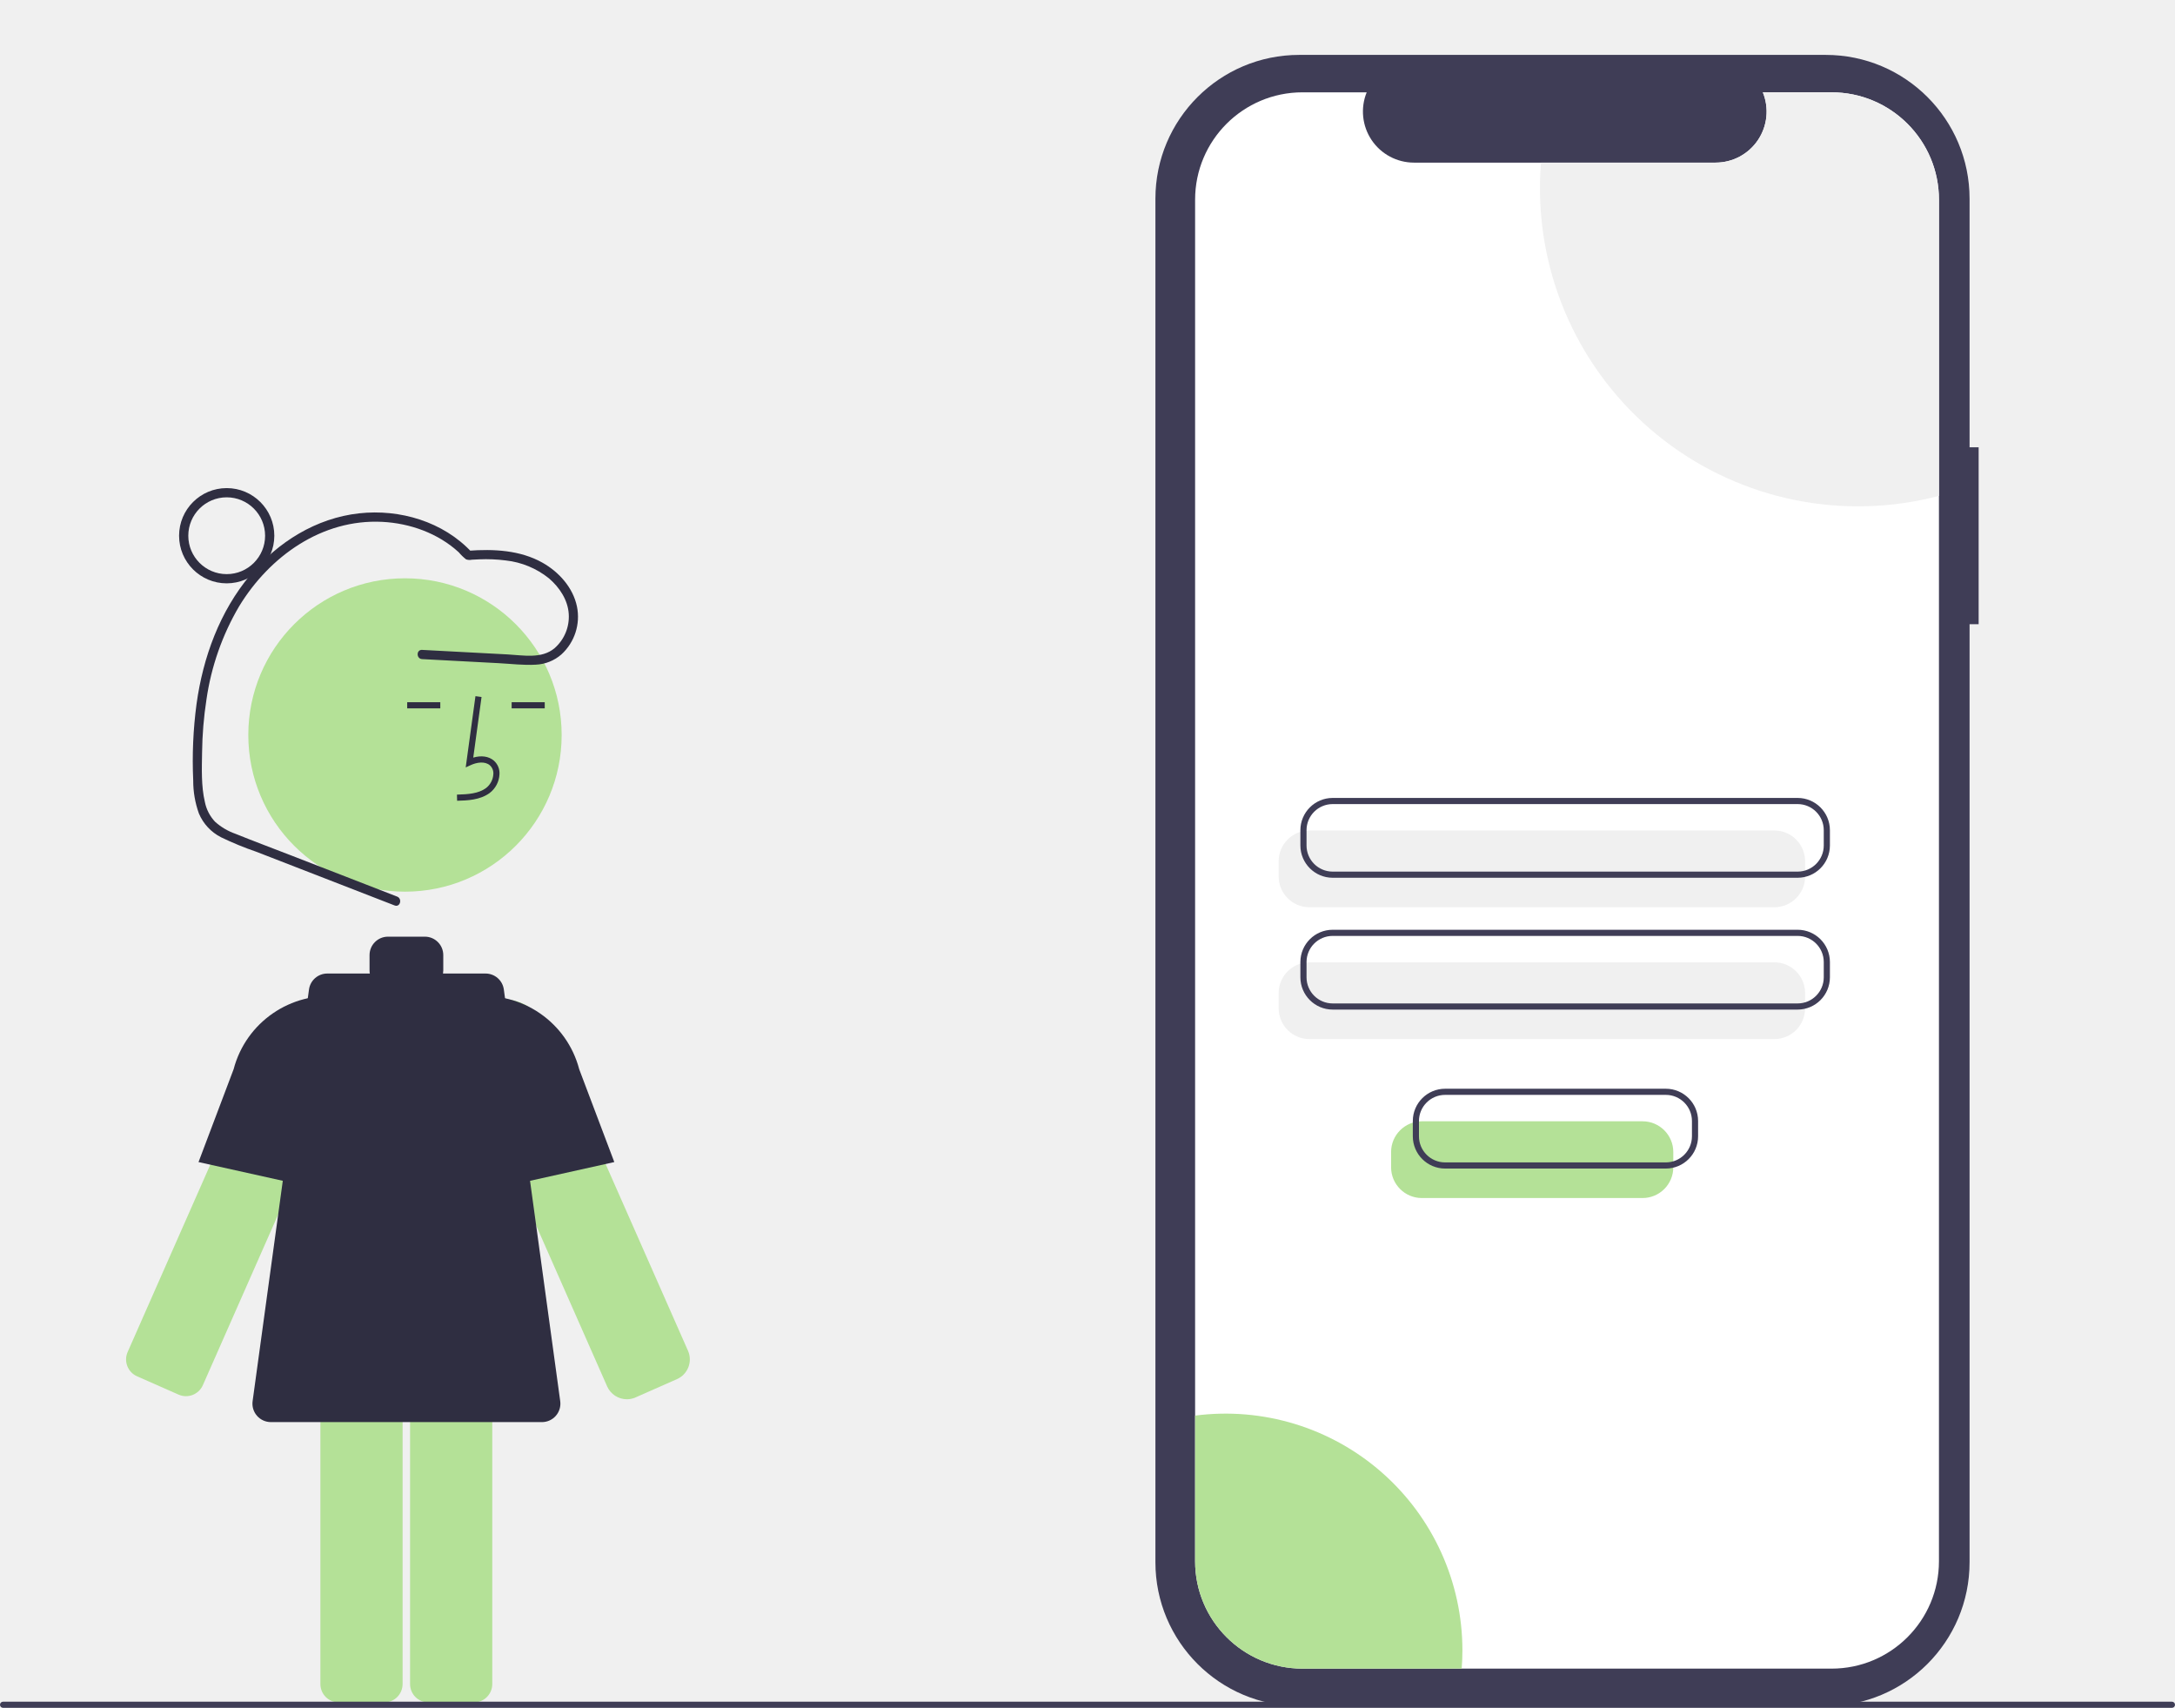
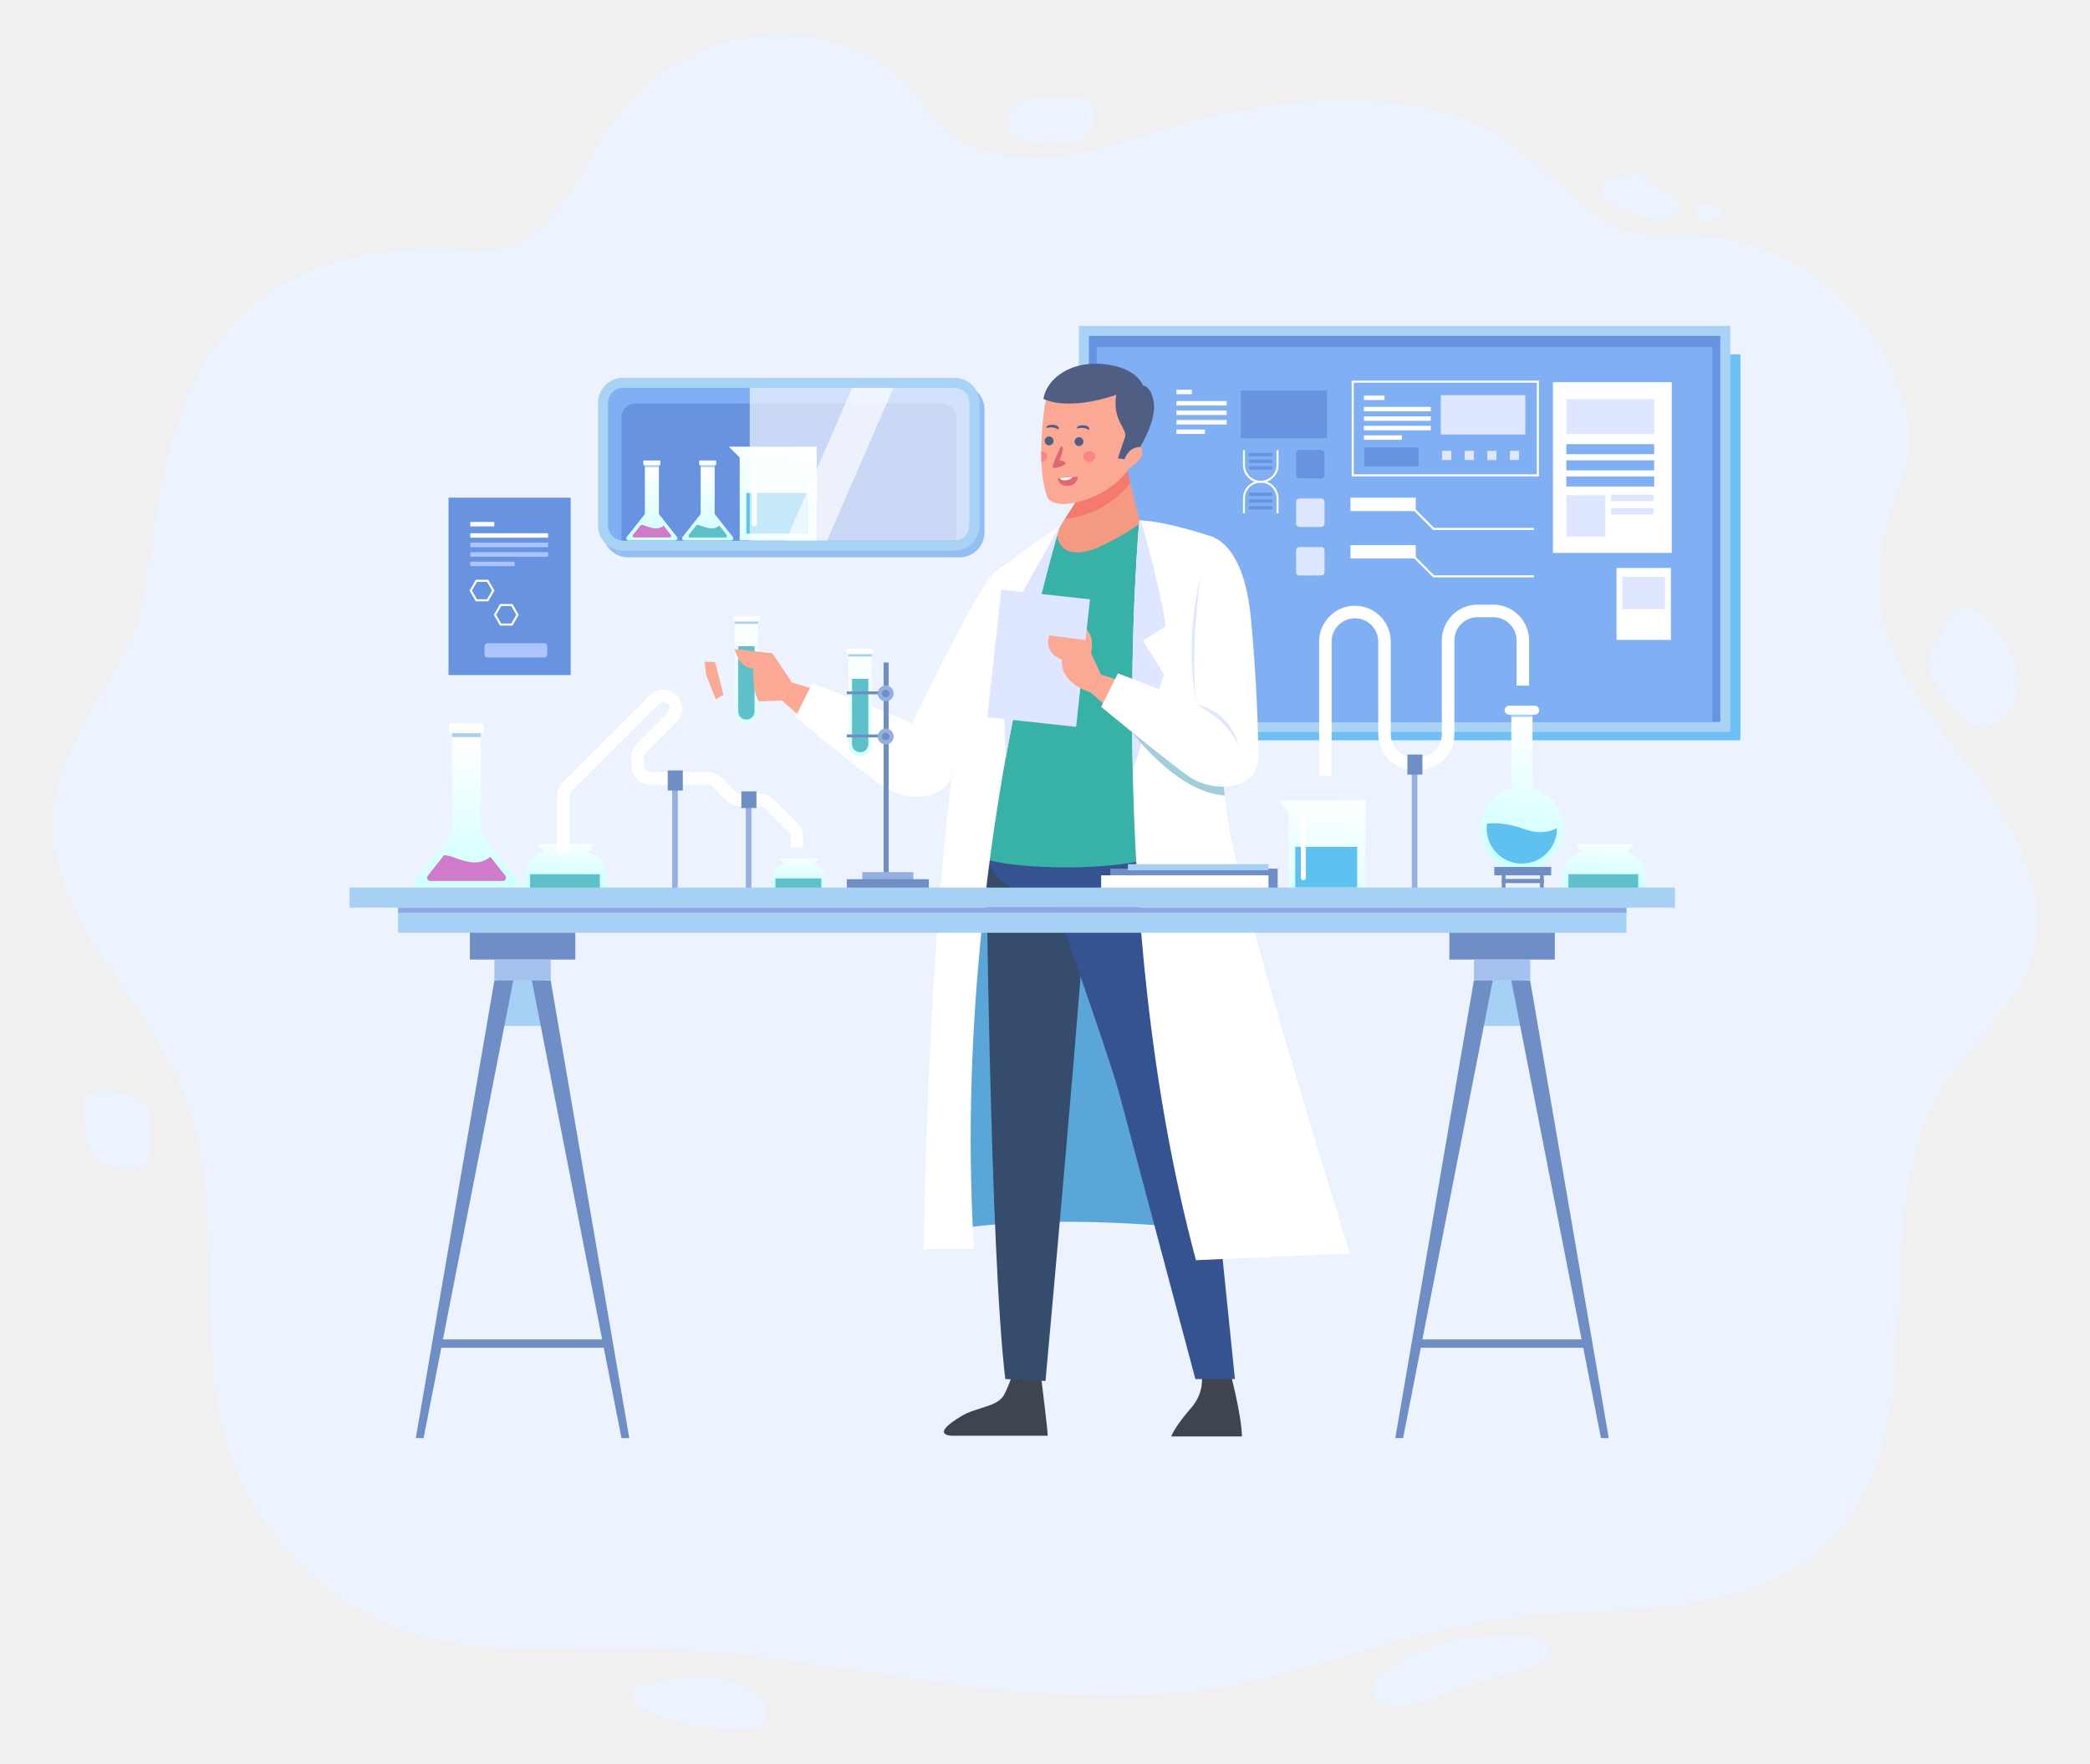
- <svg xmlns="http://www.w3.org/2000/svg" data-name="Layer 1" width="708" height="555.867" viewBox="0 0 708 555.867">
-   <path id="b10fb2cf-c586-4c5f-9fbf-e678f5ffa3db-54" data-name="Path 133" d="M890.465,679.515a211.722,211.722,0,0,1-46.196,37.27c-.392.241-.79.467-1.189.7l-27.639-24.463c.29-.27.612-.572.958-.905C836.992,672.563,939.229,535.838,946.042,502.544,945.572,505.317,952.189,614.094,890.465,679.515Z" transform="translate(-246 -172.0663)" fill="#f0f0f0" />
-   <path id="a32c10c7-75df-4179-a648-6a8d2a687209-55" data-name="Path 134" d="M849.602,721.505c-.523.125-1.054.241-1.588.348l-20.735-18.353c.405-.141.879-.309,1.42-.496,8.897-3.15,35.394-12.66,61.764-23.492,28.334-11.644,56.533-24.8,62.598-33.227C951.76,648.244,911.686,707.622,849.602,721.505Z" transform="translate(-246 -172.0663)" fill="#f0f0f0" />
-   <path d="M890.082,317.646h-2.953V236.753a46.819,46.819,0,0,0-46.819-46.819H668.926a46.819,46.819,0,0,0-46.819,46.819v443.789a46.819,46.819,0,0,0,46.819,46.819H840.31a46.819,46.819,0,0,0,46.819-46.819V375.228h2.953Z" transform="translate(-246 -172.0663)" fill="#3f3d56" />
-   <path d="M877.163,237.074V680.217a34.957,34.957,0,0,1-34.969,34.957H669.984a34.954,34.954,0,0,1-34.957-34.957V237.074a34.954,34.954,0,0,1,34.957-34.957h20.898a16.619,16.619,0,0,0,15.383,22.88h98.181a16.601,16.601,0,0,0,15.384-22.88H842.193A34.957,34.957,0,0,1,877.163,237.074Z" transform="translate(-246 -172.0663)" fill="#fff" />
-   <path d="M823.595,467.355H672.228a10.011,10.011,0,0,1-10-10v-4.978a10.011,10.011,0,0,1,10-10h151.367a10.011,10.011,0,0,1,10,10v4.978A10.011,10.011,0,0,1,823.595,467.355Z" transform="translate(-246 -172.0663)" fill="#f0f0f0" />
-   <path d="M823.595,510.262H672.228a10.011,10.011,0,0,1-10-10v-4.978a10.011,10.011,0,0,1,10-10h151.367a10.011,10.011,0,0,1,10,10v4.978A10.011,10.011,0,0,1,823.595,510.262Z" transform="translate(-246 -172.0663)" fill="#f0f0f0" />
-   <path d="M831.166,457.759H679.8a10.512,10.512,0,0,1-10.5-10.5v-4.978a10.512,10.512,0,0,1,10.5-10.5h151.367a10.512,10.512,0,0,1,10.5,10.5v4.978A10.512,10.512,0,0,1,831.166,457.759Zm-151.367-23.978a8.51,8.51,0,0,0-8.5,8.5v4.978a8.51,8.51,0,0,0,8.5,8.5h151.367a8.51,8.51,0,0,0,8.5-8.5v-4.978a8.51,8.51,0,0,0-8.5-8.5Z" transform="translate(-246 -172.0663)" fill="#3f3d56" />
-   <path d="M831.166,500.666H679.8a10.512,10.512,0,0,1-10.5-10.5V485.189a10.512,10.512,0,0,1,10.5-10.5h151.367a10.512,10.512,0,0,1,10.5,10.5v4.978A10.512,10.512,0,0,1,831.166,500.666ZM679.8,476.689a8.51,8.51,0,0,0-8.5,8.5v4.978a8.51,8.51,0,0,0,8.5,8.5h151.367a8.51,8.51,0,0,0,8.5-8.5V485.189a8.51,8.51,0,0,0-8.5-8.5Z" transform="translate(-246 -172.0663)" fill="#3f3d56" />
-   <path d="M877.163,237.074V333.464A103.539,103.539,0,0,1,747.28,233.389q0-4.24.341-8.392h56.826a16.601,16.601,0,0,0,15.384-22.88H842.193A34.957,34.957,0,0,1,877.163,237.074Z" transform="translate(-246 -172.0663)" fill="#f0f0f0" />
-   <path d="M722.041,709.154c0,2.032-.076,4.038-.24,6.02H669.984a34.954,34.954,0,0,1-34.957-34.957v-47.4a77.073,77.073,0,0,1,87.013,76.337Z" transform="translate(-246 -172.0663)" fill="#b4e197" />
-   <path d="M304.121,625.985a6.007,6.007,0,0,0,7.911-3.067l46.679-105.794a13.379,13.379,0,0,0-17.077-17.876h-0a13.199,13.199,0,0,0-6.75,5.78,13.649,13.649,0,0,0-.654,1.293l-46.679,105.794a6,6,0,0,0,3.067,7.912Z" transform="translate(-246 -172.0663)" fill="#b4e197" />
-   <path d="M356.795,560.557l-46.172-10.261,11.428-30.232a31.95,31.95,0,0,1,34.299-23.628l.445.049Z" transform="translate(-246 -172.0663)" fill="#2f2e41" />
-   <path d="M450.055,627.498a7.028,7.028,0,0,1-6.412-4.177L396.964,517.527a14.381,14.381,0,0,1,25.609-12.997v-0a14.618,14.618,0,0,1,.703,1.388l46.679,105.794a7,7,0,0,1-3.579,9.23l-13.961,6.16-.007-.016A6.944,6.944,0,0,1,450.055,627.498Z" transform="translate(-246 -172.0663)" fill="#b4e197" />
-   <path d="M385.485,591.169a6.007,6.007,0,0,0-6,6V720.183a6.007,6.007,0,0,0,6,6H400.245a6.007,6.007,0,0,0,6-6V597.169a6.007,6.007,0,0,0-6-6Z" transform="translate(-246 -172.0663)" fill="#b4e197" />
-   <path d="M356.293,591.169a6.007,6.007,0,0,0-6,6V720.183a6.007,6.007,0,0,0,6,6h14.76a6.007,6.007,0,0,0,6-6V597.169a6.007,6.007,0,0,0-6-6Z" transform="translate(-246 -172.0663)" fill="#b4e197" />
-   <circle cx="131.828" cy="239.224" r="51" fill="#b4e197" />
-   <path d="M394.8,432.699c3.306-.092,7.42-.207,10.59-2.522a8.133,8.133,0,0,0,3.2-6.073,5.471,5.471,0,0,0-1.86-4.493c-1.656-1.399-4.073-1.727-6.678-.961l2.699-19.726-1.981-.271L397.596,421.843l1.655-.759c1.918-.88,4.552-1.328,6.188.055a3.515,3.515,0,0,1,1.153,2.896,6.147,6.147,0,0,1-2.381,4.528c-2.467,1.802-5.746,2.034-9.466,2.138Z" transform="translate(-246 -172.0663)" fill="#2f2e41" />
-   <rect x="166.55" y="228.559" width="10.772" height="2" fill="#2f2e41" />
-   <rect x="132.55" y="228.559" width="10.772" height="2" fill="#2f2e41" />
-   <path d="M428.362,628.119l-18.356-134a6,6,0,0,0-5.945-5.186H390.205a6.025,6.025,0,0,0,.09-1v-5a6,6,0,0,0-6-6h-12a6,6,0,0,0-6,6v5a6.025,6.025,0,0,0,.09,1H352.53a6,6,0,0,0-5.945,5.186l-18.356,134a6,6,0,0,0,5.944,6.814h88.244A6,6,0,0,0,428.362,628.119Z" transform="translate(-246 -172.0663)" fill="#2f2e41" />
-   <path d="M399.795,560.557V496.486l.445-.049a31.961,31.961,0,0,1,34.315,23.68l11.411,30.18Z" transform="translate(-246 -172.0663)" fill="#2f2e41" />
-   <path d="M375.26,463.882l-35.275-13.692c-5.768-2.239-11.569-4.41-17.307-6.726a19.726,19.726,0,0,1-6.662-3.926,13.09,13.09,0,0,1-3.321-6.427c-1.223-5.171-1.002-10.825-.915-16.102a122.699,122.699,0,0,1,1.422-17.241,83.286,83.286,0,0,1,10.65-30.38c9.893-16.232,26.937-28.444,46.543-27.469,9.077.451,18.206,3.708,24.949,9.914a15.751,15.751,0,0,0,2.355,2.282,3.268,3.268,0,0,0,1.876.126q1.234-.079,2.471-.121a51.043,51.043,0,0,1,8.566.359,27.121,27.121,0,0,1,14.13,5.867c3.37,2.899,6.112,6.992,6.395,11.54a13.66,13.66,0,0,1-4.614,11.151c-4.209,3.547-10.213,2.3-15.261,2.033l-18.494-.98-9.37-.496c-1.929-.102-1.924,2.898,0,3l24.905,1.319c4.002.212,8.127.732,12.132.492a13.574,13.574,0,0,0,8.333-3.352,16.628,16.628,0,0,0,5.037-15.601c-1.284-6.138-5.852-11.215-11.207-14.235-7.286-4.11-15.988-4.504-24.141-3.896l1.061.439c-9.222-9.898-23.349-14.077-36.61-12.615-14.002,1.544-26.456,9.356-35.404,20.038-9.976,11.909-15.413,26.76-17.527,42.03a139.839,139.839,0,0,0-1.082,24.88,31.35,31.35,0,0,0,1.852,10.751,15.39,15.39,0,0,0,7.225,7.746,103.398,103.398,0,0,0,11.468,4.711L342.436,454.344l25.528,9.909,6.498,2.522c1.801.699,2.581-2.201.798-2.893Z" transform="translate(-246 -172.0663)" fill="#2f2e41" />
-   <path d="M319.795,361.934a15.5,15.5,0,1,1,15.5-15.5A15.517,15.517,0,0,1,319.795,361.934Zm0-28a12.5,12.5,0,1,0,12.5,12.5A12.514,12.514,0,0,0,319.795,333.934Z" transform="translate(-246 -172.0663)" fill="#2f2e41" />
-   <rect x="528.177" y="440.815" width="42.237" height="42.237" transform="translate(147.6141 -410.7547) rotate(37.40978)" fill="#f0f0f0" />
-   <path d="M389.295,228.934a33.949,33.949,0,0,1,27.277,13.702l19.59-25.614-58.779-44.956-44.956,58.779,25.333,19.376A34.003,34.003,0,0,1,389.295,228.934Z" transform="translate(-246 -172.0663)" fill="#f0f0f0" />
-   <path d="M953,727.934H247a1,1,0,0,1,0-2H953a1,1,0,0,1,0,2Z" transform="translate(-246 -172.0663)" fill="#3f3d56" />
-   <path d="M780.687,562.003H708.825a10.011,10.011,0,0,1-10-10v-4.978a10.011,10.011,0,0,1,10-10h71.862a10.011,10.011,0,0,1,10,10v4.978A10.011,10.011,0,0,1,780.687,562.003Z" transform="translate(-246 -172.0663)" fill="#b4e197" />
-   <path d="M788.259,552.407H716.397a10.512,10.512,0,0,1-10.5-10.5v-4.978a10.512,10.512,0,0,1,10.5-10.5h71.862a10.512,10.512,0,0,1,10.5,10.5v4.978A10.512,10.512,0,0,1,788.259,552.407Zm-71.862-23.978a8.51,8.51,0,0,0-8.5,8.5v4.978a8.51,8.51,0,0,0,8.5,8.5h71.862a8.51,8.51,0,0,0,8.5-8.5v-4.978a8.51,8.51,0,0,0-8.5-8.5Z" transform="translate(-246 -172.0663)" fill="#3f3d56" />
+ <svg xmlns="http://www.w3.org/2000/svg" version="1.1" id="Layer_1" x="0px" y="0px" width="500px" height="422px" viewBox="0 0 500 422" enable-background="new 0 0 500 422" xml:space="preserve">
+   <g id="BACKGROUND">
+ </g>
+   <g>
+     <path fill="#ECF3FF" d="M112.414,59.949c15.62,1.045,22.155-9.612,29.494-23.311C162-0.864,206.746,2.75,221.756,25.843   c10.632,16.357,33.559,12.992,52.104,6.591c18.254-6.301,49.354-12.354,74.127-4.824c21.636,6.577,30.514,30.302,50.234,28.842   c43.025-3.184,64.716,39.293,56.924,57.818c-5.087,12.091-7.61,25.617-3.477,38.059c4.555,13.703,14.958,24.551,23.367,36.331   c8.408,11.78,15.181,26.505,11.001,40.325c-3.577,11.826-14.247,20.008-20.871,30.465c-20.568,32.475-0.222,82.242-27.628,109.311   c-19.618,19.375-51.604,14.902-79.053,18.601c-22.894,3.084-44.436,12.696-67.221,16.466c-46.147,7.627-92.75-9.175-139.536-9.648   c-16.479-0.165-33.266,1.671-49.227-2.395c-21.295-5.423-39.417-21.809-46.806-42.318C45.501,321.159,55.161,288.4,43.643,260.6   c-9.383-22.647-32.328-41.076-30.884-65.516c0.898-15.215,11.294-27.943,18.443-41.44C41.831,133.583,27.762,54.284,112.414,59.949   z M248.592,23.207c-4.105,0-7.434,2.55-7.434,5.695c0,3.145,3.337,5.424,7.434,5.695c13.35,0.882,13.35-4.516,13.35-7.66   C261.941,21.912,252.697,23.207,248.592,23.207z M384.168,47.491c3.57,2.948,8.119,4.713,12.761,4.951   c1.239,0.063,2.589-0.016,3.545-0.8c1.185-0.973,1.312-2.957,0.263-4.069c-0.659-0.7-1.621-1.014-2.518-1.377   c-1.524-0.62-3.021-1.508-3.886-2.899c-0.251-0.403-0.468-0.866-0.883-1.101C390.866,40.742,379.471,43.612,384.168,47.491z    M406.908,52.522c1.175,0.406,2.463,0.032,3.646-0.353c0.759-0.246,1.689-0.789,1.485-1.553c-0.098-0.368-0.444-0.613-0.783-0.793   c-1.557-0.833-3.575-1.447-5.14-0.381C404.552,50.507,405.732,52.116,406.908,52.522z M461.201,159.788   c0.203,1.771,1.296,3.302,2.354,4.745c2.04,2.782,4.111,5.599,6.807,7.77c1.139,0.918,2.464,1.74,3.932,1.791   c1.338,0.046,2.618-0.559,3.702-1.336c2.642-1.893,4.424-4.918,4.789-8.127c0.501-4.403-1.548-8.689-3.931-12.439   c-1.476-2.323-3.194-4.638-5.664-5.883c-4.14-2.088-6.873-0.266-8.029,3.4C464.095,153.08,460.771,156.03,461.201,159.788z    M20.821,262.293c-2.18,1.92-0.214,7.539,0.43,11.248c0.193,1.111,0.45,2.262,1.153,3.15c0.96,1.215,2.555,1.713,4.051,2.146   c2.653,0.771,5.869,1.422,7.895-0.44c1.503-1.383,1.716-3.638,1.713-5.67c-0.002-1.854-0.103-3.711-0.3-5.558   c-0.095-0.885-0.222-1.801-0.697-2.558c-0.606-0.969-1.687-1.532-2.745-1.979C28.527,261.025,23.001,260.373,20.821,262.293z    M154.04,403.059c-1.29,0.262-2.829,0.816-3.016,2.105c-0.154,1.066,0.744,1.977,1.612,2.623   c7.114,5.307,16.687,5.646,25.592,5.771c1.04,0.016,2.116,0.021,3.073-0.381c1.905-0.803,2.819-3.313,1.932-5.164   c-0.324-0.676-0.835-1.246-1.374-1.77C174.705,399.279,162.943,401.273,154.04,403.059z M331.697,399.469   c-8.028,5.873,0.092,11.115,10.23,7.227c5.465-2.098,10.704-4.166,16.297-5.568c1.809-0.453,12.736-2.816,12.737-5.271   c0.004-6.509-12.313-4.973-20.062-3.889C344.658,392.842,338.318,394.625,331.697,399.469z" />
+   </g>
+   <g id="DESIGNED_BY_FREEPIK">
+ </g>
+   <g>
+     <g>
+       <g>
+         <rect x="265.301" y="84.763" fill="#6DBFF4" width="151.057" height="92.343" />
+         <g>
+           <rect x="258.095" y="77.957" fill="#A8D3F4" width="155.861" height="97.147" />
+           <rect x="260.496" y="80.359" fill="#6893E0" width="151.058" height="92.343" />
+           <rect x="262.365" y="83.028" fill="#81AFF4" width="147.32" height="89.674" />
+         </g>
+       </g>
+       <g>
+         <g>
+           <rect x="371.521" y="91.436" fill="#FFFFFF" width="28.424" height="40.833" />
+           <rect x="374.724" y="95.438" fill="#DFE6FF" width="21.017" height="8.407" />
+           <rect x="374.724" y="106.248" fill="#81AFF4" width="21.017" height="2.402" />
+           <rect x="374.724" y="110.117" fill="#81AFF4" width="21.017" height="2.402" />
+           <rect x="374.724" y="113.987" fill="#81AFF4" width="21.017" height="2.402" />
+           <rect x="374.724" y="118.457" fill="#DFE6FF" width="9.308" height="9.908" />
+           <rect x="385.433" y="118.357" fill="#DFE6FF" width="10.208" height="1.502" />
+           <rect x="385.433" y="121.56" fill="#DFE6FF" width="10.208" height="1.501" />
+         </g>
+         <g>
+           <rect x="386.733" y="135.872" fill="#FFFFFF" width="13.011" height="17.214" />
+           <rect x="388.067" y="138.007" fill="#DFE6FF" width="10.275" height="7.739" />
+         </g>
+         <g>
+           <rect x="323.615" y="91.302" fill="none" stroke="#FFFFFF" stroke-width="0.5" stroke-miterlimit="10" width="44.303" height="22.418" />
+           <g>
+             <rect x="326.284" y="94.637" fill="#FFFFFF" width="4.938" height="1.068" />
+             <rect x="326.284" y="97.34" fill="#FFFFFF" width="16.013" height="1.068" />
+             <rect x="326.284" y="99.608" fill="#FFFFFF" width="16.013" height="1.067" />
+             <rect x="326.284" y="101.877" fill="#FFFFFF" width="16.013" height="1.067" />
+             <rect x="326.284" y="104.146" fill="#FFFFFF" width="9.107" height="1.068" />
+           </g>
+           <rect x="326.384" y="107.048" fill="#6893E0" width="13.011" height="4.504" />
+           <rect x="344.699" y="94.538" fill="#DFE6FF" width="20.216" height="9.408" />
+           <rect x="344.999" y="107.849" fill="#DFE6FF" width="2.202" height="2.202" />
+           <rect x="350.403" y="107.849" fill="#DFE6FF" width="2.202" height="2.202" />
+           <rect x="355.808" y="107.849" fill="#DFE6FF" width="2.202" height="2.202" />
+           <rect x="361.213" y="107.849" fill="#DFE6FF" width="2.201" height="2.202" />
+         </g>
+         <g>
+           <rect x="323.081" y="119.058" fill="#FFFFFF" width="15.613" height="3.203" />
+           <polyline fill="none" stroke="#FFFFFF" stroke-width="0.5" stroke-miterlimit="10" points="337.826,121.393 342.965,126.531       366.983,126.531     " />
+         </g>
+         <g>
+           <rect x="323.081" y="130.4" fill="#FFFFFF" width="15.613" height="3.203" />
+           <polyline fill="none" stroke="#FFFFFF" stroke-width="0.5" stroke-miterlimit="10" points="337.826,132.735 342.965,137.874       366.983,137.874     " />
+         </g>
+         <g>
+           <rect x="281.447" y="93.237" fill="#FFFFFF" width="3.702" height="1.067" />
+           <rect x="281.447" y="95.939" fill="#FFFFFF" width="12.009" height="1.066" />
+           <rect x="281.447" y="98.208" fill="#FFFFFF" width="12.009" height="1.068" />
+           <rect x="281.447" y="100.476" fill="#FFFFFF" width="12.009" height="1.068" />
+           <rect x="281.447" y="102.744" fill="#FFFFFF" width="6.83" height="1.067" />
+         </g>
+         <rect x="296.859" y="93.437" fill="#6893E0" width="20.617" height="11.409" />
+         <g>
+           <g>
+             <path fill="#FFFFFF" d="M305.867,122.784h-0.477v-3.57c0-2.054-1.66-3.728-3.709-3.748l-0.099,0.021       c-2.328,0-4.223-1.895-4.223-4.224v-3.569h0.476v3.569c0,2.053,1.66,3.727,3.71,3.748l0.098-0.02       c2.329,0,4.224,1.895,4.224,4.223V122.784z" />
+             <path fill="#FFFFFF" d="M297.836,122.784h-0.476v-3.57c0-2.329,1.895-4.223,4.223-4.223l0.099,0.02       c2.049-0.021,3.709-1.694,3.709-3.748v-3.569h0.477v3.569c0,2.329-1.895,4.224-4.224,4.224l-0.098-0.021       c-2.05,0.021-3.71,1.694-3.71,3.748V122.784z" />
+           </g>
+           <g>
+             <rect x="298.787" y="108.347" fill="#6893E0" width="5.593" height="0.773" />
+             <rect x="298.787" y="109.954" fill="#6893E0" width="5.593" height="0.773" />
+             <rect x="298.787" y="111.56" fill="#6893E0" width="5.593" height="0.773" />
+           </g>
+           <g>
+             <rect x="298.787" y="117.866" fill="#6893E0" width="5.593" height="0.773" />
+             <rect x="298.787" y="119.472" fill="#6893E0" width="5.593" height="0.773" />
+             <rect x="298.787" y="121.078" fill="#6893E0" width="5.593" height="0.773" />
+           </g>
+         </g>
+         <path fill="#6893E0" d="M316.075,114.454h-5.204c-0.442,0-0.801-0.358-0.801-0.8v-5.204c0-0.443,0.358-0.801,0.801-0.801h5.204     c0.442,0,0.801,0.358,0.801,0.801v5.204C316.876,114.096,316.518,114.454,316.075,114.454z" />
+         <path fill="#DFE6FF" d="M316.075,126.063h-5.204c-0.442,0-0.801-0.358-0.801-0.801v-5.204c0-0.442,0.358-0.801,0.801-0.801h5.204     c0.442,0,0.801,0.359,0.801,0.801v5.204C316.876,125.705,316.518,126.063,316.075,126.063z" />
+         <path fill="#DFE6FF" d="M316.075,137.673h-5.204c-0.442,0-0.801-0.358-0.801-0.801v-5.204c0-0.442,0.358-0.801,0.801-0.801h5.204     c0.442,0,0.801,0.359,0.801,0.801v5.204C316.876,137.315,316.518,137.673,316.075,137.673z" />
+       </g>
+     </g>
+     <g>
+       <path fill="#FFFFFF" d="M254.156,136.155c0,0,5.866,5.817-5.034,21.389c-10.901,15.571-20.814,27.17-20.814,27.17l-11.695-8.39    c0,0,15.808-33.056,20.566-38.623C241.937,132.134,251.537,133.114,254.156,136.155z" />
+       <g>
+         <g>
+           <linearGradient id="SVGID_1_" gradientUnits="userSpaceOnUse" x1="178.563" y1="147.915" x2="178.563" y2="182.712">
+             <stop offset="0" style="stop-color:#FFFFFF" />
+             <stop offset="1" style="stop-color:#CCFFFF" />
+           </linearGradient>
+           <path fill="url(#SVGID_1_)" d="M178.563,173.135L178.563,173.135c-1.548,0-2.802-1.254-2.802-2.802v-22.418h5.604v22.418      C181.365,171.881,180.11,173.135,178.563,173.135z" />
+           <path fill="#5EC1CA" d="M178.563,172.16L178.563,172.16c-1.078,0-1.952-0.874-1.952-1.952v-15.613h3.904v15.613      C180.515,171.286,179.641,172.16,178.563,172.16z" />
+           <rect x="175.761" y="147.915" fill="#A6D0F4" width="5.604" height="1.334" />
+           <path fill="#FFFFFF" d="M181.114,148.682h-5.154c-0.358,0-0.65-0.291-0.65-0.65l0,0c0-0.36,0.292-0.651,0.65-0.651h5.154      c0.359,0,0.651,0.291,0.651,0.651l0,0C181.766,148.391,181.474,148.682,181.114,148.682z" />
+         </g>
+         <g>
+           <path fill="#5BA6D9" d="M226.603,294.401c0,0,30.424-6.806,91.675,4.004c0,0-37.631-104.085-39.232-104.085      s-46.037,2.001-46.037,2.001L226.603,294.401z" />
+           <path fill="#3E4551" d="M249.129,329.889c0,0,1.525,12.359,1.525,13.579h-22.887c0,0-5.646,0,2.289-4.729      c3.65-2.177,8.696-2.136,10.223-5.188c1.525-3.052,1.831-4.729,1.831-4.729L249.129,329.889z" />
+           <path fill="#354C6D" d="M235.931,203.27c0,0,0.915,96.735,4.577,126.64l9.612,0.458c0,0,9.613-105.432,9.918-119.164      c0.305-13.733,0-14.648,0-14.648L235.931,203.27z" />
+           <path fill="#3E4551" d="M280.197,343.643h16.913c-0.081-5.346-2.972-16.021-2.972-16.021l-6.637,1.602      c0,0,0.687,3.891-2.518,7.553C282.593,339.51,280.713,342.241,280.197,343.643z" />
+           <path fill="#355390" d="M282.314,201.744l13.121,128.166h-9.459c0,0-15.868-59.506-18.31-68.66s-20.141-58.895-20.141-58.895      L282.314,201.744z" />
+           <path fill="#355390" d="M235.931,204.033c0,0,0.458,11.443,18.996,10.299l4.807-13.274L235.931,204.033z" />
+           <g>
+             <g>
+               <path fill="#38B1A7" d="M252.104,128.201c0,0-9.461,4.577-12.817,10.375s-11.596,36.619-3.967,66.677        c4.272,2.442,35.856,4.578,48.672-3.051c1.831-3.357,4.121-33.11,7.477-48.368c3.357-15.258,2.746-24.107-3.051-25.633        c-5.798-1.526-17.089-3.967-17.089-3.967L252.104,128.201z" />
+               <path fill="#F69983" d="M263.395,110.655l-10.527,16.478c0,0-0.458,7.553,9.154,4.12c7.324-3.204,10.757-6.18,10.757-6.18        l-5.264-21.056L263.395,110.655z" />
+             </g>
+           </g>
+           <path fill="#F4796F" d="M254.767,124.159c8.549-1.022,13.376-5.686,15.624-8.635l-1.243-4.971l-5.787,0.155L254.767,124.159z" />
+           <g>
+             <path fill="#FBA894" d="M249.983,96.827c0,0-2.357,14.57,0.643,22.284c2.356,3.429,12.856,0.429,17.998-5.143       c5.143-5.571,6.643-14.998,4.285-20.784c-2.356-5.786-13.284-6-16.712-4.714C252.769,89.756,250.198,94.47,249.983,96.827z" />
+             <path fill="#FBA894" d="M268.245,108.348c0,0,3.456-3.769,4.869-0.942c1.414,2.827-5.812,6.911-5.969,4.869       C266.989,110.233,268.245,108.348,268.245,108.348z" />
+             <circle fill="#505E83" cx="258.127" cy="105.646" r="1.059" />
+             <circle fill="#505E83" cx="250.989" cy="105.478" r="1.059" />
+             <path fill="#DE6972" d="M253.791,106.803c0,0-2.211,4.606-1.936,4.974c0.277,0.369,1.936,0,2.856-0.644       c0.921-0.646-1.198-1.014-1.198-1.014S254.988,106.434,253.791,106.803z" />
+             <g>
+               <path fill="#DE6972" d="M253.115,114.356l4.729-0.308c0,0-0.123,2.211-2.457,2.211        C253.054,116.26,253.115,114.356,253.115,114.356z" />
+               <path fill="#FFFFFF" d="M254.958,114.909c0.846-0.065,1.34-0.439,1.625-0.778l-3.085,0.2        C253.628,114.624,253.981,114.983,254.958,114.909z" />
+             </g>
+             <path fill="#505E83" d="M257.69,102.504c0,0,1.535-0.491,2.824,0.337c0.277-0.062,0.062-0.829-0.675-1.013       C259.103,101.644,257.444,101.736,257.69,102.504z" />
+             <path fill="#505E83" d="M250.382,102.381c0,0,1.536-0.491,2.825,0.338c0.276-0.062,0.062-0.83-0.675-1.014       C251.795,101.521,250.137,101.613,250.382,102.381z" />
+             <ellipse fill="#FB8585" cx="260.584" cy="109.221" rx="1.405" ry="1.313" />
+             <path fill="#FB8585" d="M249.116,107.908c-0.004,0-0.007,0.001-0.011,0.002c-0.006,0.865,0.007,1.743,0.043,2.621       c0.761-0.016,1.372-0.595,1.372-1.31C250.521,108.496,249.892,107.908,249.116,107.908z" />
+           </g>
+           <path fill="#505E83" d="M267.035,94.438c0,0-10.608,4.003-17.414,1c0.801-5.204,7.605-10.208,17.414-7.806      c5.404,1.401,6.405,4.604,6.405,4.604s2.002,0,2.602,4.204c0.601,4.203-3.269,10.508-3.269,10.508s-2.535-0.3-3.737,2.902      l-1.601-0.2c0,0,0.867-2.736,1.668-4.938C269.904,102.511,266.034,100.843,267.035,94.438z" />
+           <path fill="#FFFFFF" d="M272.573,124.462c0,0-8.874,93.744,13.545,177.012l36.829-1.602c0,0-25.087-80.065-28.823-101.417      c-3.736-21.351-3.736-69.924-3.736-69.924S279.518,124.74,272.573,124.462z" />
+           <path fill="#FFFFFF" d="M253.558,125.864c0,0-26.155,81.267-20.55,172.942h-12.011c0,0,1.352-130.702,17.89-162.231      C238.887,136.575,245.284,131.068,253.558,125.864z" />
+           <path fill="#FFFFFF" d="M289.17,128.239c0,0,8.239,0.611,10.07,19.53s1.831,34.178,1.831,34.178l-14.343,1.221      c0,0-9.46-35.398-9.46-42.723C277.269,133.122,285.203,127.629,289.17,128.239z" />
+           <path fill="#DFE6FF" d="M270.992,184.46l7.452-23.167l-5.004-8.007l5.404-3.403c-0.857-7.379-4.803-21.513-5.911-25.402      c-0.121-0.006-0.243-0.015-0.36-0.019C272.573,124.462,270.236,149.162,270.992,184.46z" />
+           <path fill="#DFE6FF" d="M241.28,147.881l4.138,3.87l-5.604,6.806l0.8,22.752c5.812-31.453,12.944-55.445,12.944-55.445      S242.215,145.613,241.28,147.881z" />
+           <path fill="#A0CED9" d="M292.445,184.688l-21.54-9.451c0,0,10.675,14.412,22.091,15.052      C292.798,188.5,292.614,186.625,292.445,184.688z" />
+           <g>
+             <g>
+               <path fill="#FBA894" d="M263.403,161.417c0,0,35.398,10.07,37.229,17.089c1.831,7.019-6.714,11.291-13.732,7.629        c-7.019-3.662-25.938-20.446-25.938-20.446L263.403,161.417z" />
+             </g>
+             <path fill="#FFFFFF" d="M263.433,169.099l4.003-8.006c0,0,24.22,9.007,28.423,12.009c4.204,3.003,6.406,5.605,4.604,10.809       s-10.81,5.404-15.813,2.001S263.433,169.099,263.433,169.099z" />
+           </g>
+           <path fill="#DFE6FF" d="M287.186,138.141c0,0-2.402,15.746-1.067,29.357C286.118,167.498,283.182,154.153,287.186,138.141z" />
+           <path fill="#DFE6FF" d="M286.451,168.698c0,0,7.005,3.203,9.809,9.609C296.26,178.307,294.857,170.5,286.451,168.698z" />
+         </g>
+         <g>
+           <g>
+             <path fill="#FBA894" d="M189.477,163.286c0,0,35.398,10.07,37.229,17.089c1.83,7.018-6.714,11.291-13.732,7.629       s-25.938-20.446-25.938-20.446L189.477,163.286z" />
+           </g>
+           <path fill="#FFFFFF" d="M190.306,171.501l4.003-8.007c0,0,24.221,9.008,28.424,12.01c4.203,3.003,6.405,5.605,4.604,10.81      c-1.802,5.204-10.809,5.404-15.813,2.001C206.519,184.912,190.306,171.501,190.306,171.501z" />
+           <path fill="#FBA894" d="M189.477,163.286l-4.709-6.997l-9.007-1.001c0,0,1.048,4.604,4.403,4.604c0,0-0.2,5.605,1.4,7.907      l5.471-0.24L189.477,163.286z" />
+         </g>
+         <path fill="#FBA894" d="M259.442,149.964c0,0,1.528,1.417,1.752,3.137c0.224,1.72-0.457,4.769-0.457,4.769l-3.427-3.592     L259.442,149.964z" />
+         <rect x="237.811" y="142.143" transform="matrix(0.9941 0.1082 -0.1082 0.9941 18.5066 -25.9709)" fill="#DFE6FF" width="21.351" height="30.692" />
+         <path fill="#FBA894" d="M263.403,161.417l-3.842-8.332l-8.54-1.067c0,0-1.601,4.137,3.069,5.738c0,0-1.203,5.191,6.872,7.934     L263.403,161.417z" />
+       </g>
+     </g>
+     <g>
+       <g>
+         <g>
+           <linearGradient id="SVGID_2_" gradientUnits="userSpaceOnUse" x1="368.965" y1="174.624" x2="362.426" y2="206.25">
+             <stop offset="0" style="stop-color:#FFFFFF" />
+             <stop offset="1" style="stop-color:#CCFFFF" />
+           </linearGradient>
+           <path fill="url(#SVGID_2_)" d="M366.63,188.53V169.9h-5.07v18.63c-4.286,1.124-7.452,5.012-7.452,9.65      c0,5.515,4.472,9.987,9.987,9.987s9.987-4.472,9.987-9.987C374.082,193.542,370.916,189.654,366.63,188.53z" />
+           <rect x="361.56" y="169.9" fill="#A6D0F4" width="5.07" height="1.602" />
+           <path fill="#FFFFFF" d="M367.164,170.967h-6.139c-0.589,0-1.067-0.479-1.067-1.067l0,0c0-0.59,0.479-1.068,1.067-1.068h6.139      c0.59,0,1.067,0.478,1.067,1.068l0,0C368.231,170.489,367.754,170.967,367.164,170.967z" />
+           <g>
+             <path fill="#5EC1EF" d="M364.613,198.323c-3.966-1.458-7.041-1.489-8.853-1.29c-0.052,0.379-0.089,0.763-0.089,1.156       c0,4.643,3.765,8.407,8.407,8.407c4.644,0,8.407-3.764,8.407-8.407c0-0.023-0.003-0.047-0.003-0.07       C370.848,198.981,368.221,199.648,364.613,198.323z" />
+           </g>
+         </g>
+         <g>
+           <rect x="357.489" y="207.397" fill="#6E8EC5" width="13.611" height="2.001" />
+           <rect x="359.271" y="210.266" fill="#6E8EC5" width="10.047" height="1.001" />
+           <g>
+             <rect x="359.266" y="208.932" fill="#6E8EC5" width="0.901" height="3.903" />
+             <rect x="368.423" y="208.932" fill="#6E8EC5" width="0.901" height="3.903" />
+           </g>
+         </g>
+       </g>
+       <g>
+         <linearGradient id="SVGID_3_" gradientUnits="userSpaceOnUse" x1="383.973" y1="200.246" x2="383.706" y2="211.988">
+           <stop offset="0" style="stop-color:#FFFFFF" />
+           <stop offset="1" style="stop-color:#CCFFFF" />
+         </linearGradient>
+         <path fill="url(#SVGID_3_)" d="M389,203.86l0.108-0.042l1.896-1.896h-4.371h-1.259h-8.626l1.896,1.896l0,0     c-2.681,0.467-4.721,2.8-4.721,5.614v4.98h19.569v-4.98C393.492,206.698,391.567,204.416,389,203.86z" />
+         <rect x="375.225" y="209.132" fill="#5EC1CA" width="16.688" height="4.803" />
+       </g>
+       <g>
+         <linearGradient id="SVGID_4_" gradientUnits="userSpaceOnUse" x1="135.568" y1="200.246" x2="135.301" y2="211.988">
+           <stop offset="0" style="stop-color:#FFFFFF" />
+           <stop offset="1" style="stop-color:#CCFFFF" />
+         </linearGradient>
+         <path fill="url(#SVGID_4_)" d="M140.596,203.86l0.108-0.042l1.896-1.896h-4.371h-1.259h-8.627l1.896,1.896l0,0     c-2.68,0.467-4.721,2.8-4.721,5.614v4.98h19.569v-4.98C145.088,206.698,143.164,204.416,140.596,203.86z" />
+         <rect x="126.82" y="209.132" fill="#5EC1CA" width="16.688" height="4.803" />
+       </g>
+       <g>
+         <linearGradient id="SVGID_5_" gradientUnits="userSpaceOnUse" x1="191.256" y1="204.297" x2="191.081" y2="212.013">
+           <stop offset="0" style="stop-color:#FFFFFF" />
+           <stop offset="1" style="stop-color:#CCFFFF" />
+         </linearGradient>
+         <path fill="url(#SVGID_5_)" d="M194.56,206.671l0.071-0.027l1.246-1.246h-2.872h-0.827h-5.668l1.246,1.246l0,0     c-1.762,0.307-3.102,1.839-3.102,3.688v3.272h12.857v-3.272C197.512,208.537,196.247,207.037,194.56,206.671z" />
+         <rect x="185.509" y="210.135" fill="#5EC1CA" width="10.966" height="3.157" />
+       </g>
+       <g>
+         <g>
+           <linearGradient id="SVGID_6_" gradientUnits="userSpaceOnUse" x1="318.597" y1="190.442" x2="311.391" y2="227.005">
+             <stop offset="0" style="stop-color:#FFFFFF" />
+             <stop offset="1" style="stop-color:#CCFFFF" />
+           </linearGradient>
+           <polygon fill="url(#SVGID_6_)" points="308.27,191.518 305.667,191.518 308.27,194.12 308.27,213.936 326.684,213.936       326.684,191.518     " />
+           <rect x="309.871" y="202.594" fill="#5EC1EF" width="14.812" height="9.741" />
+         </g>
+         <path fill="#FFFFFF" d="M311.805,210.6L311.805,210.6c-0.331,0-0.601-0.27-0.601-0.601V194.92c0-0.332,0.27-0.601,0.601-0.601     l0,0c0.332,0,0.602,0.269,0.602,0.601V210C312.406,210.331,312.137,210.6,311.805,210.6z" />
+       </g>
+       <g>
+         <rect x="265.634" y="207.798" fill="#6E8EC5" width="40.033" height="6.138" />
+         <rect x="263.433" y="209.398" fill="#FFFFFF" width="40.032" height="6.139" />
+         <rect x="269.837" y="206.73" fill="#A6D0F4" width="33.628" height="1.467" />
+       </g>
+       <path fill="none" stroke="#FFFFFF" stroke-width="3" stroke-miterlimit="10" d="M134.793,204.061v-13.695    c0-0.801,0.318-1.569,0.885-2.134l20.866-20.868c1.18-1.179,3.092-1.179,4.271,0l0,0c1.18,1.18,1.18,3.092,0,4.271l-7.389,7.389    c-0.566,0.566-0.885,1.334-0.885,2.135v2.001c0,1.667,1.353,3.02,3.02,3.02h13.744c0.802,0,1.569,0.318,2.136,0.884l3.436,3.436    c0.566,0.567,1.334,0.884,2.135,0.884h4.838c0.801,0,1.569,0.318,2.136,0.885l5.771,5.771c0.566,0.566,0.885,1.334,0.885,2.135    v2.552" />
+       <g>
+         <rect x="160.814" y="188.849" fill="#94AFE0" width="1.335" height="24.954" />
+         <rect x="159.747" y="184.312" fill="#6E8EC5" width="3.603" height="4.803" />
+       </g>
+       <rect x="178.43" y="193.083" fill="#94AFE0" width="1.334" height="20.72" />
+       <rect x="177.361" y="189.315" fill="#6E8EC5" width="3.604" height="3.989" />
+       <g>
+         <linearGradient id="SVGID_7_" gradientUnits="userSpaceOnUse" x1="111.585" y1="177.906" x2="111.585" y2="214.486">
+           <stop offset="0" style="stop-color:#FFFFFF" />
+           <stop offset="1" style="stop-color:#CCFFFF" />
+         </linearGradient>
+         <path fill="url(#SVGID_7_)" d="M123.889,210.521l-8.874-11.221v-25.146h-6.858V199.3l-8.874,11.221     c-0.547,0.69-0.055,1.707,0.826,1.707h22.954C123.943,212.228,124.435,211.211,123.889,210.521z" />
+         <rect x="108.156" y="174.153" fill="#A6D0F4" width="6.858" height="2.181" />
+         <rect x="107.434" y="173.076" fill="#FFFFFF" width="8.304" height="2.312" />
+       </g>
+       <path fill="none" stroke="#FFFFFF" stroke-width="3" stroke-miterlimit="10" d="M317.076,185.646v-32.159    c0-3.906,3.166-7.073,7.072-7.073l0,0c3.906,0,7.073,3.167,7.073,7.073v22.151c0,3.906,3.166,7.073,7.071,7.073h1.068    c3.906,0,7.072-3.167,7.072-7.073v-22.418c0-3.906,3.166-7.072,7.072-7.072h3.736c3.906,0,7.073,3.166,7.073,7.072v10.809" />
+       <g>
+         <rect x="337.76" y="185.046" fill="#94AFE0" width="1.334" height="28.757" />
+         <rect x="336.692" y="180.508" fill="#6E8EC5" width="3.603" height="4.804" />
+       </g>
+       <g>
+         <path fill="#CF7ACA" d="M120.876,209.482l-3.57-4.514c-2.529,2.035-5.216,1.5-8.7,0.16c-0.998-0.384-1.776-0.524-2.388-0.522     l-3.856,4.875c-0.411,0.52-0.041,1.285,0.621,1.285h17.272C120.917,210.768,121.287,210.002,120.876,209.482z" />
+       </g>
+       <rect x="211.39" y="158.491" fill="#6E8EC5" width="1.201" height="51.042" />
+       <rect x="206.285" y="208.631" fill="#94AFE0" width="12.21" height="4.503" />
+       <rect x="202.582" y="210.333" fill="#6E8EC5" width="19.616" height="2.802" />
+       <g>
+         <g>
+           <g>
+             <rect x="353.281" y="232.084" fill="#A6D0F4" width="11.209" height="13.345" />
+             <rect x="346.742" y="221.542" fill="#6E8EC5" width="25.222" height="8.007" />
+             <rect x="352.614" y="229.549" fill="#A6C1EF" width="13.478" height="4.938" />
+             <polygon fill="#6E8EC5" points="352.603,234.553 333.799,344.043 335.667,344.043 357.116,234.553      " />
+             <polygon fill="#6E8EC5" points="366.068,234.553 384.872,344.043 383.004,344.043 361.555,234.553      " />
+             <rect x="338.336" y="320.424" fill="#6E8EC5" width="41.634" height="2.001" />
+           </g>
+           <g>
+             <rect x="118.955" y="232.084" fill="#A6D0F4" width="11.21" height="13.345" />
+             <rect x="112.417" y="221.542" fill="#6E8EC5" width="25.221" height="8.007" />
+             <rect x="118.289" y="229.549" fill="#A6C1EF" width="13.478" height="4.938" />
+             <polygon fill="#6E8EC5" points="118.277,234.553 99.473,344.043 101.342,344.043 122.791,234.553      " />
+             <polygon fill="#6E8EC5" points="131.742,234.553 150.547,344.043 148.679,344.043 127.229,234.553      " />
+             <rect x="104.01" y="320.424" fill="#6E8EC5" width="41.635" height="2.001" />
+           </g>
+         </g>
+         <g>
+           <rect x="83.643" y="212.335" fill="#A6D0F4" width="317.061" height="4.804" />
+           <rect x="95.252" y="217.139" fill="#A6D0F4" width="293.841" height="6.005" />
+           <rect x="95.252" y="217.139" fill="#8EA8E5" width="293.841" height="1.201" />
+         </g>
+       </g>
+       <g>
+         <linearGradient id="SVGID_8_" gradientUnits="userSpaceOnUse" x1="205.785" y1="155.721" x2="205.785" y2="190.519">
+           <stop offset="0" style="stop-color:#FFFFFF" />
+           <stop offset="1" style="stop-color:#CCFFFF" />
+         </linearGradient>
+         <path fill="url(#SVGID_8_)" d="M205.785,180.942L205.785,180.942c-1.548,0-2.803-1.254-2.803-2.802v-22.418h5.604v22.418     C208.587,179.688,207.332,180.942,205.785,180.942z" />
+         <path fill="#5EC1CA" d="M205.785,179.966L205.785,179.966c-1.078,0-1.951-0.873-1.951-1.952v-15.613h3.902v15.613     C207.736,179.093,206.863,179.966,205.785,179.966z" />
+         <rect x="202.982" y="155.721" fill="#A6D0F4" width="5.604" height="1.334" />
+         <path fill="#FFFFFF" d="M208.337,156.488h-5.154c-0.359,0-0.65-0.291-0.65-0.65l0,0c0-0.359,0.291-0.65,0.65-0.65h5.154     c0.359,0,0.65,0.292,0.65,0.65l0,0C208.987,156.197,208.696,156.488,208.337,156.488z" />
+       </g>
+       <g>
+         <rect x="202.582" y="165.396" fill="#6E8EC5" width="9.608" height="0.7" />
+         <g>
+           <circle fill="#94AFE0" cx="211.89" cy="165.896" r="1.901" />
+           <circle fill="#6E8EC5" cx="211.89" cy="165.896" r="0.901" />
+         </g>
+         <rect x="202.582" y="175.704" fill="#6E8EC5" width="9.608" height="0.701" />
+         <g>
+           <circle fill="#94AFE0" cx="211.89" cy="176.205" r="1.901" />
+           <circle fill="#6E8EC5" cx="211.89" cy="176.205" r="0.901" />
+         </g>
+       </g>
+       <polygon fill="#FBA894" points="171.057,158.39 168.555,158.29 168.955,161.493 171.257,167.298 173.059,166.197   " />
+     </g>
+     <g>
+       <g>
+         <path fill="#95BFF4" d="M150.272,133.336c-3.311,0-6.005-2.693-6.005-6.005V97.974c0-3.312,2.694-6.005,6.005-6.005h79.266     c3.311,0,6.005,2.693,6.005,6.005v29.357c0,3.312-2.694,6.005-6.005,6.005H150.272z" />
+         <path fill="#A8D3F4" d="M149.071,131.735c-3.311,0-6.005-2.693-6.005-6.005V96.373c0-3.312,2.694-6.005,6.005-6.005h79.266     c3.312,0,6.005,2.693,6.005,6.005v29.357c0,3.312-2.693,6.005-6.005,6.005H149.071z" />
+         <path fill="#81AFF4" d="M228.337,129.333h-79.265c-1.99,0-3.604-1.613-3.604-3.603V96.373c0-1.99,1.613-3.603,3.604-3.603h79.265     c1.99,0,3.603,1.613,3.603,3.603v29.357C231.939,127.72,230.327,129.333,228.337,129.333z" />
+         <path fill="#6893E0" d="M225.401,96.526h-73.394c-1.843,0-3.336,1.493-3.336,3.336v29.43c0.133,0.016,0.263,0.041,0.4,0.041     h79.265c0.137,0,0.267-0.025,0.4-0.041v-29.43C228.737,98.019,227.244,96.526,225.401,96.526z" />
+       </g>
+       <g>
+         <g>
+           <linearGradient id="SVGID_9_" gradientUnits="userSpaceOnUse" x1="155.955" y1="112.516" x2="155.955" y2="130.4">
+             <stop offset="0" style="stop-color:#FFFFFF" />
+             <stop offset="1" style="stop-color:#CCFFFF" />
+           </linearGradient>
+           <path fill="url(#SVGID_9_)" d="M161.971,128.461l-4.339-5.486v-12.294h-3.354v12.294l-4.339,5.486      c-0.267,0.338-0.026,0.835,0.404,0.835h11.223C161.997,129.296,162.237,128.799,161.971,128.461z" />
+           <rect x="154.278" y="110.681" fill="#A6D0F4" width="3.354" height="1.066" />
+           <rect x="153.926" y="110.154" fill="#FFFFFF" width="4.06" height="1.131" />
+         </g>
+         <g>
+           <path fill="#CF7ACA" d="M160.498,127.954l-1.746-2.207c-1.237,0.995-2.551,0.733-4.254,0.079      c-0.487-0.188-0.868-0.256-1.167-0.255l-1.886,2.383c-0.201,0.254-0.021,0.628,0.304,0.628h8.444      C160.518,128.582,160.698,128.208,160.498,127.954z" />
+         </g>
+       </g>
+       <g>
+         <g>
+           <linearGradient id="SVGID_10_" gradientUnits="userSpaceOnUse" x1="169.299" y1="112.516" x2="169.299" y2="130.4">
+             <stop offset="0" style="stop-color:#FFFFFF" />
+             <stop offset="1" style="stop-color:#CCFFFF" />
+           </linearGradient>
+           <path fill="url(#SVGID_10_)" d="M175.314,128.461l-4.339-5.486v-12.294h-3.353v12.294l-4.339,5.486      c-0.267,0.338-0.026,0.835,0.404,0.835h11.222C175.341,129.296,175.582,128.799,175.314,128.461z" />
+           <rect x="167.623" y="110.681" fill="#A6D0F4" width="3.353" height="1.066" />
+           <rect x="167.27" y="110.154" fill="#FFFFFF" width="4.06" height="1.131" />
+         </g>
+         <g>
+           <path fill="#5EC1CA" d="M173.842,127.954l-1.745-2.207c-1.237,0.995-2.551,0.733-4.255,0.079      c-0.487-0.188-0.868-0.256-1.167-0.255l-1.885,2.383c-0.201,0.254-0.021,0.628,0.304,0.628h8.444      C173.862,128.582,174.043,128.208,173.842,127.954z" />
+         </g>
+       </g>
+       <g>
+         <g>
+           <linearGradient id="SVGID_11_" gradientUnits="userSpaceOnUse" x1="187.29" y1="105.773" x2="180.084" y2="142.336">
+             <stop offset="0" style="stop-color:#FFFFFF" />
+             <stop offset="1" style="stop-color:#CCFFFF" />
+           </linearGradient>
+           <polygon fill="url(#SVGID_11_)" points="176.961,106.848 174.359,106.848 176.961,109.45 176.961,129.267 195.376,129.267       195.376,106.848     " />
+           <rect x="178.563" y="117.923" fill="#5EC1EF" width="14.813" height="9.742" />
+         </g>
+         <path fill="#FFFFFF" d="M180.498,125.931L180.498,125.931c-0.332,0-0.602-0.27-0.602-0.601v-15.079     c0-0.333,0.27-0.601,0.602-0.601l0,0c0.331,0,0.6,0.268,0.6,0.601v15.079C181.098,125.661,180.829,125.931,180.498,125.931z" />
+       </g>
+       <g>
+         <path opacity="0.64" fill="#FFFFFF" d="M228.337,92.77h-48.974v36.563h48.974c1.99,0,3.603-1.613,3.603-3.603V96.373     C231.939,94.383,230.327,92.77,228.337,92.77z" />
+         <polygon opacity="0.64" fill="#FFFFFF" points="187.989,129.333 197.864,129.333 213.749,92.77 203.875,92.77    " />
+       </g>
+     </g>
+     <g>
+       <rect x="107.304" y="119.058" fill="#6893E0" width="29.225" height="42.435" />
+       <g>
+         <rect x="112.508" y="124.863" fill="#FFFFFF" width="5.74" height="1.068" />
+         <rect x="112.508" y="127.564" fill="#FFFFFF" width="18.615" height="1.068" />
+         <rect x="112.508" y="129.833" fill="#ACC5FF" width="18.615" height="1.067" />
+         <rect x="112.508" y="132.102" fill="#ACC5FF" width="18.615" height="1.068" />
+         <rect x="112.508" y="134.371" fill="#ACC5FF" width="10.588" height="1.067" />
+       </g>
+       <g>
+         <polygon fill="none" stroke="#FFFFFF" stroke-width="0.5" stroke-miterlimit="10" points="116.657,138.944 113.964,138.944      112.617,141.276 113.964,143.608 116.657,143.608 118.004,141.276    " />
+         <polygon fill="none" stroke="#FFFFFF" stroke-width="0.5" stroke-miterlimit="10" points="122.462,144.749 119.77,144.749      118.423,147.081 119.77,149.413 122.462,149.413 123.809,147.081    " />
+       </g>
+       <path fill="#ACC5FF" d="M130.223,157.289h-13.611c-0.387,0-0.7-0.313-0.7-0.7v-2.001c0-0.388,0.313-0.701,0.7-0.701h13.611    c0.387,0,0.701,0.313,0.701,0.701v2.001C130.924,156.976,130.609,157.289,130.223,157.289z" />
+     </g>
+   </g>
</svg>
